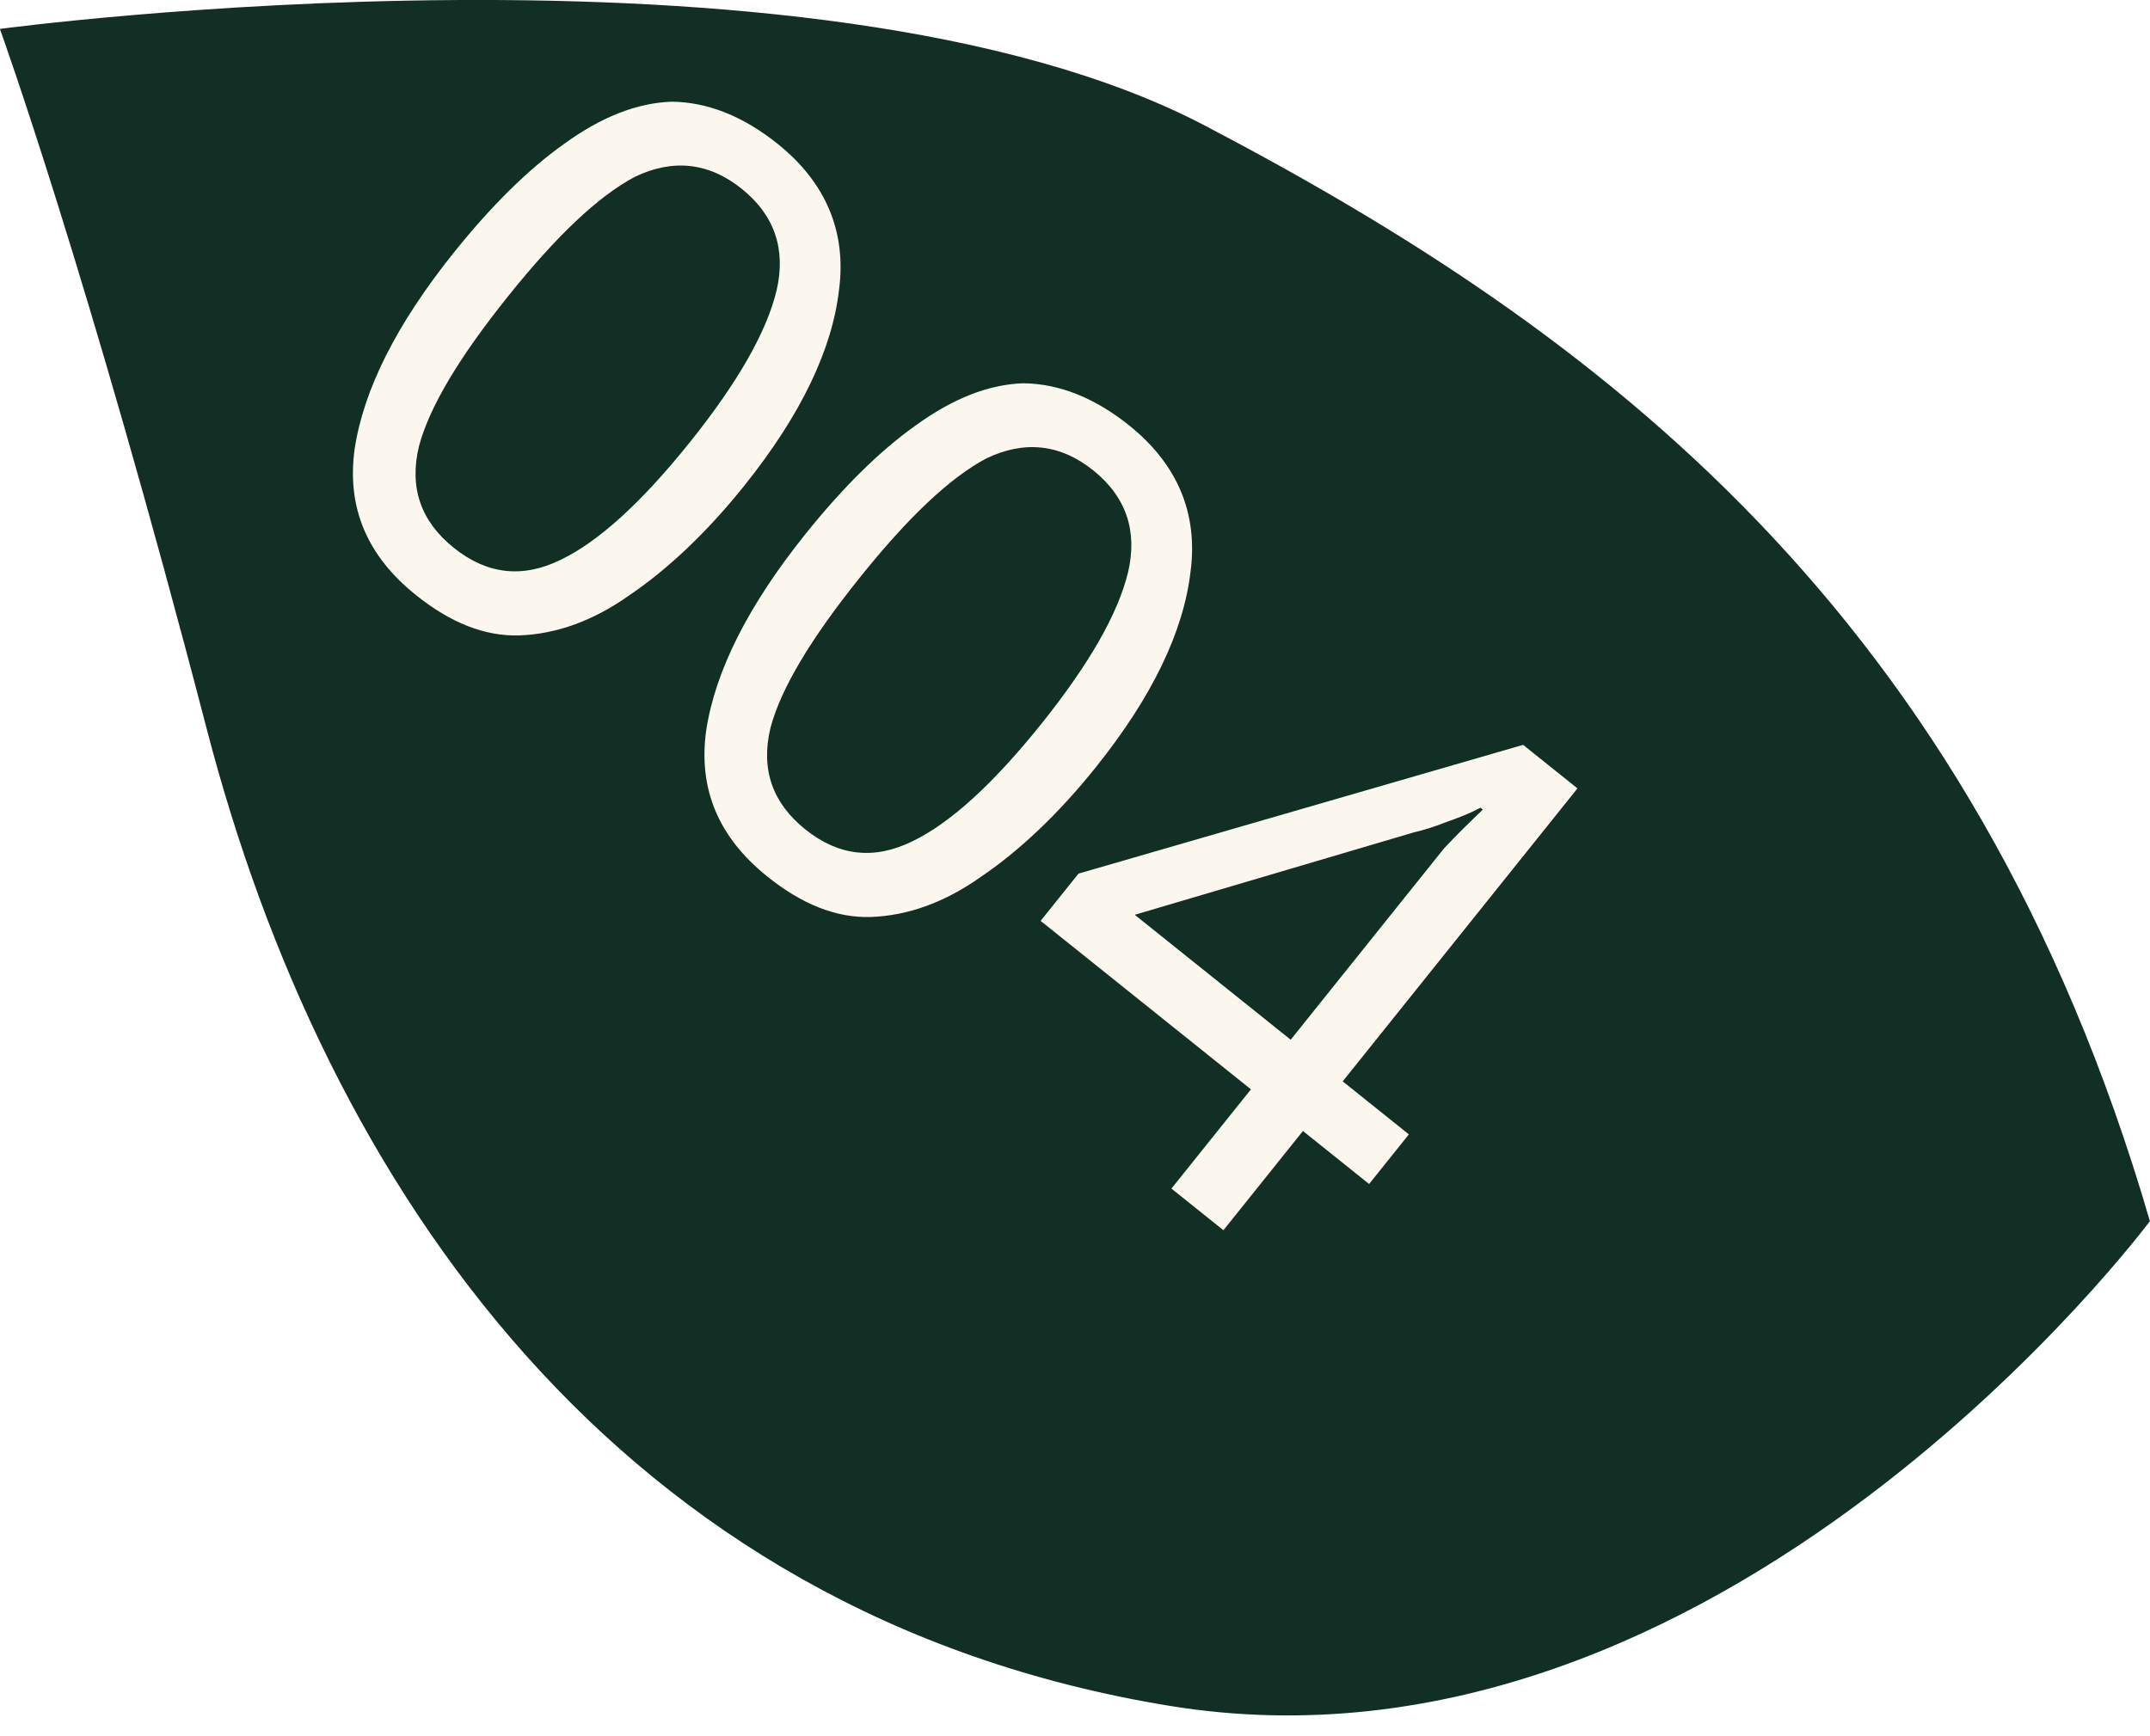
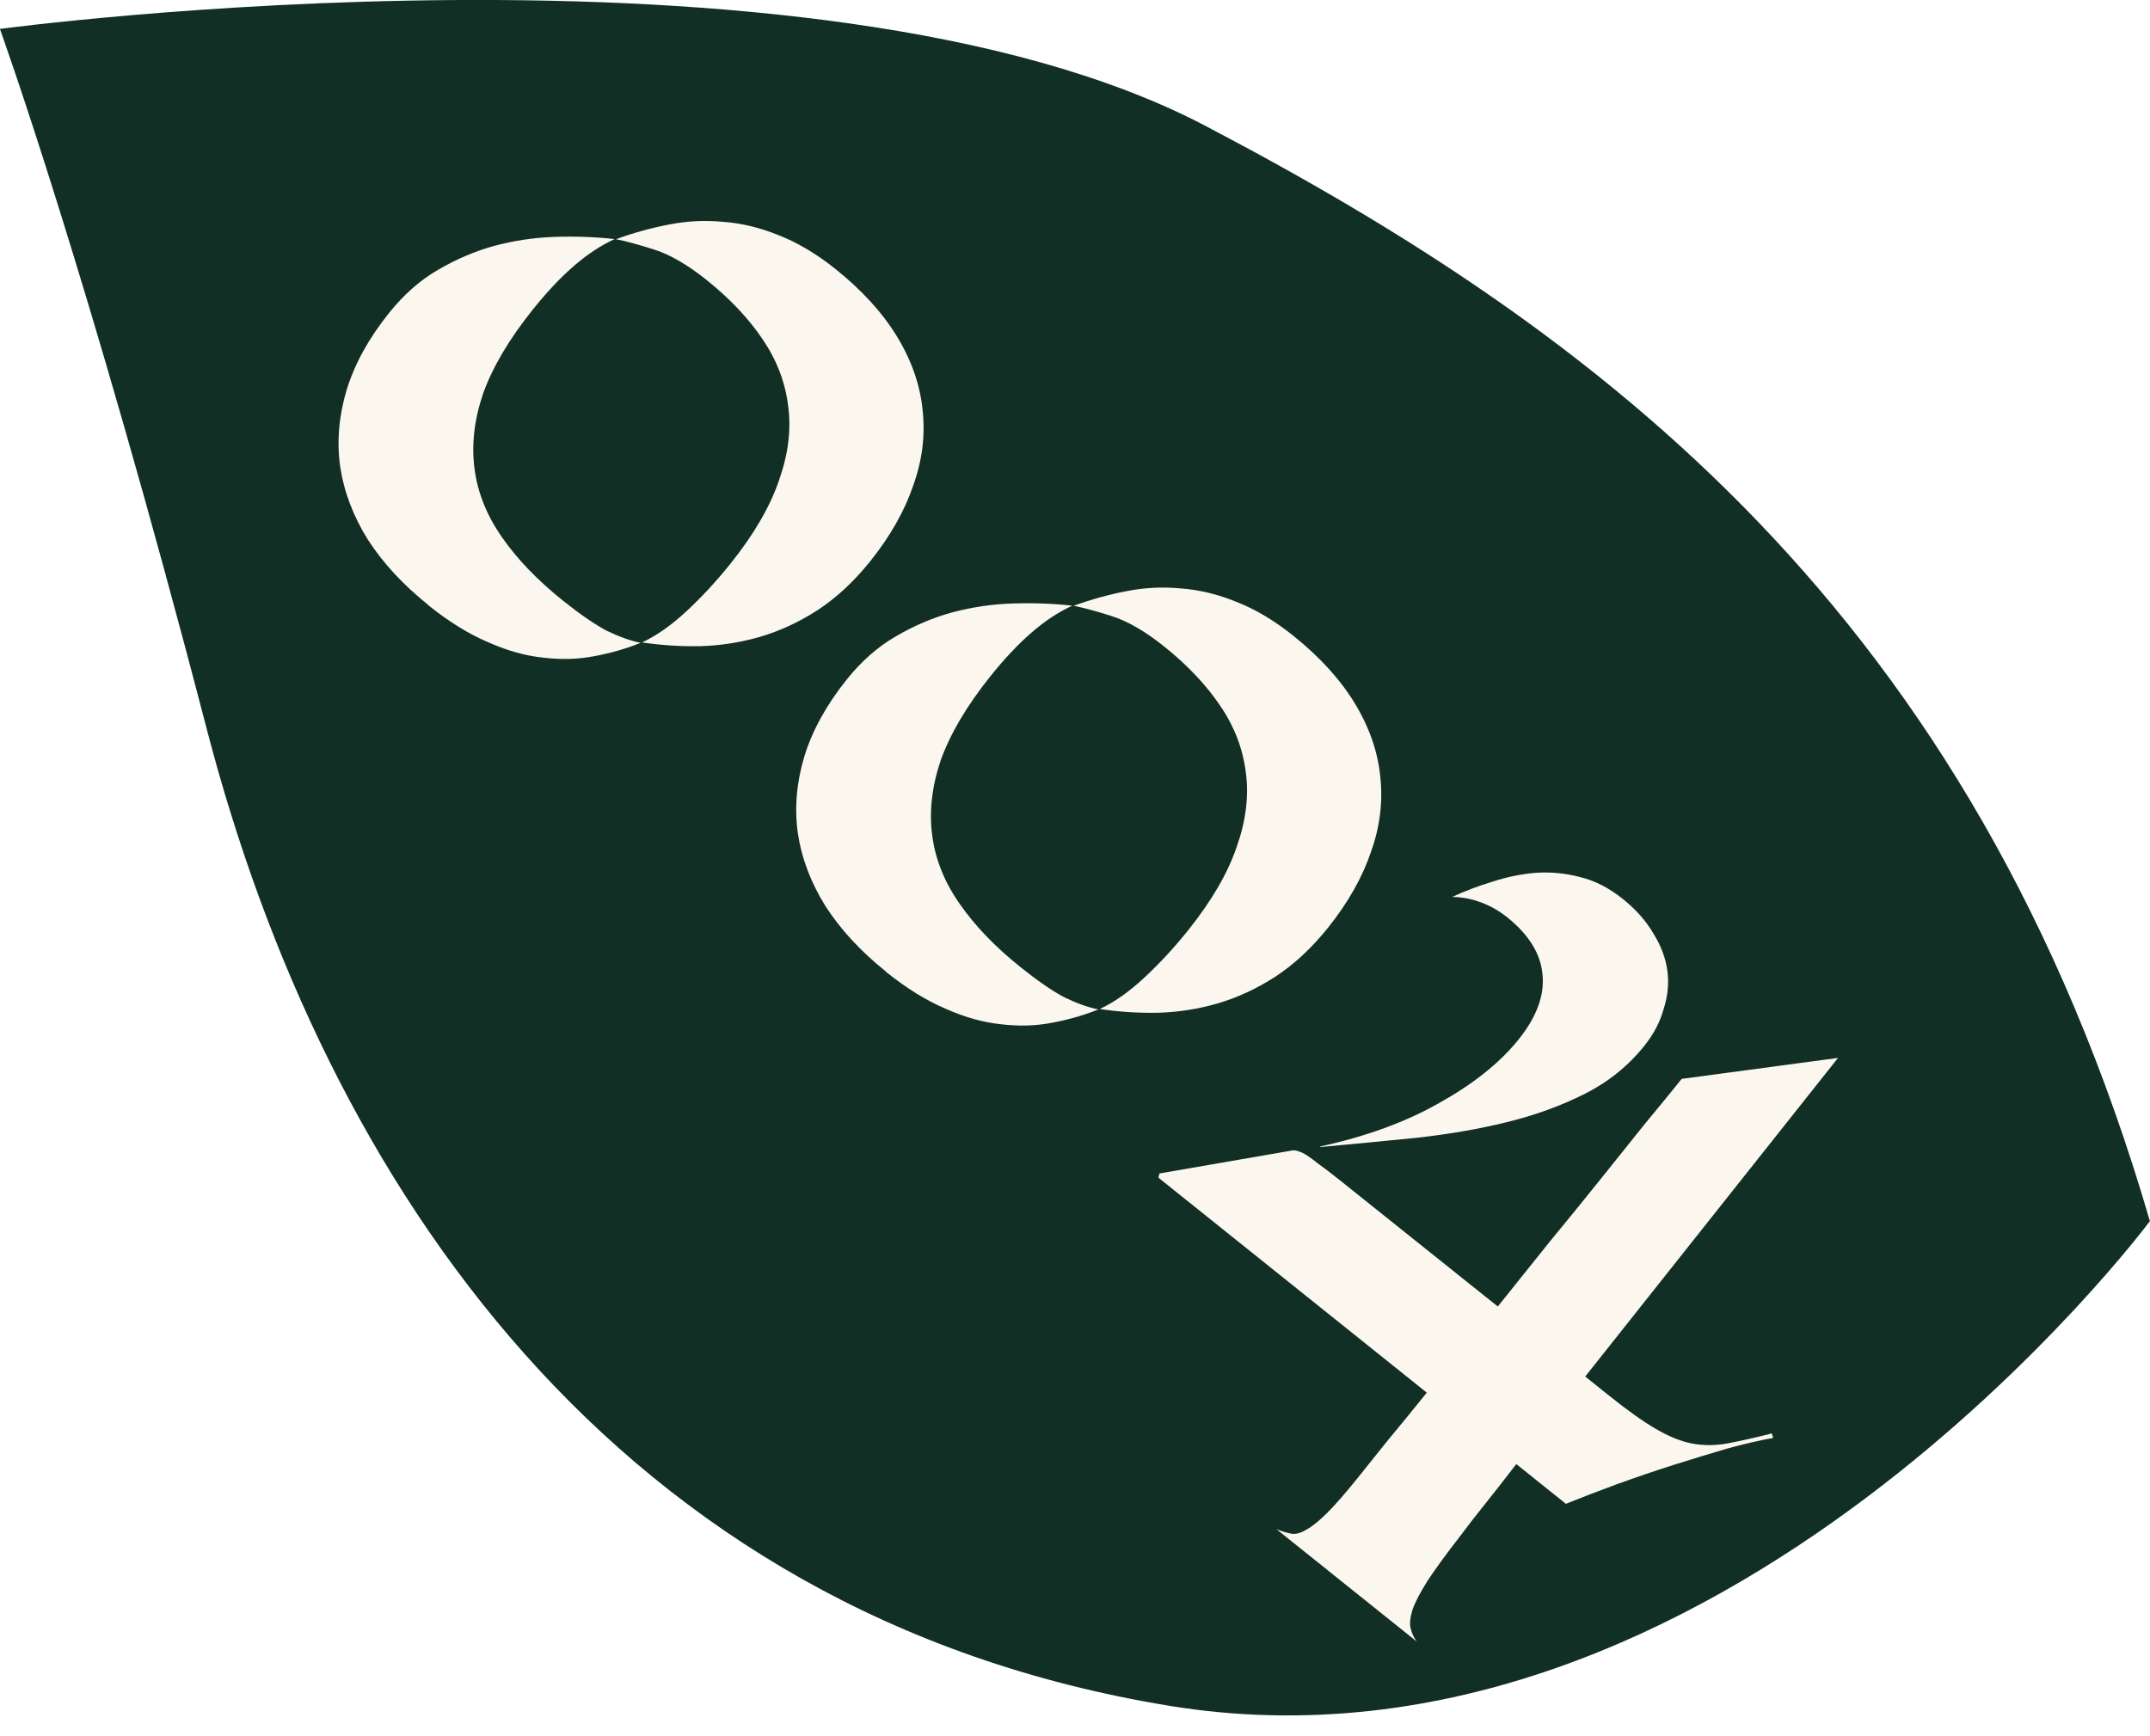
<svg xmlns="http://www.w3.org/2000/svg" width="11.094mm" height="8.959mm" viewBox="0 0 11.094 8.959" version="1.1" id="svg8">
  <defs id="defs2" />
  <g id="layer1" transform="translate(-112.5935,-159.7087)">
    <path id="path44-0-5-6-5-2-4-0-4-5-9-3-6" d="m 112.593,159.858 c 0,0 4.19,-0.564 6.218,0.499 2.028,1.063 3.959,2.506 4.876,5.654 0,0 -2.211,2.969 -5.062,2.501 -2.851,-0.468 -4.353,-2.686 -4.965,-5.042 -0.613,-2.357 -1.067,-3.612 -1.067,-3.612 z" style="fill:#112f25;fill-opacity:1;stroke:none;stroke-width:0.302px;stroke-linecap:butt;stroke-linejoin:miter;stroke-opacity:1" />
-     <text xml:space="preserve" style="font-style:normal;font-variant:normal;font-weight:normal;font-stretch:normal;font-size:4.062px;line-height:0.758px;font-family:Respira;-inkscape-font-specification:Respira;font-variant-ligatures:normal;font-variant-caps:normal;font-variant-numeric:normal;font-feature-settings:normal;text-align:start;letter-spacing:0px;word-spacing:0px;writing-mode:lr-tb;text-anchor:start;fill:#fbf7ee;fill-opacity:1;stroke:none;stroke-width:0.056" x="190.167" y="55.247" id="text8537-8-1-9-8-2-7-6-8-0-0-0-7-3-7-9" transform="rotate(38.70039)">
-       <tspan id="tspan8535-8-6-7-8-5-3-2-3-0-8-3-6-4-7-8" x="190.167" y="55.247" style="font-style:normal;font-variant:normal;font-weight:normal;font-stretch:normal;font-size:4.062px;font-family:Respira;-inkscape-font-specification:Respira;fill:#fbf7ee;fill-opacity:1;stroke-width:0.056">004</tspan>
-     </text>
+     <g aria-label="004" transform="rotate(38.70039)" id="text8537-8-1-9-8-2-7-6-8-0-0-0-7-3-7-9" style="font-style:normal;font-variant:normal;font-weight:normal;font-stretch:normal;font-size:4.062px;line-height:0.758px;font-family:Respira;-inkscape-font-specification:Respira;font-variant-ligatures:normal;font-variant-caps:normal;font-variant-numeric:normal;font-feature-settings:normal;text-align:start;letter-spacing:0px;word-spacing:0px;writing-mode:lr-tb;text-anchor:start;fill:#fbf7ee;fill-opacity:1;stroke:none;stroke-width:0.056">
+       <path d="m 191.961,52.63 q 0.264,0 0.467,0.074 0.203,0.074 0.339,0.213 0.139,0.139 0.206,0.335 0.071,0.196 0.071,0.443 0,0.2 -0.054,0.366 -0.054,0.162 -0.146,0.294 -0.091,0.129 -0.21,0.23 -0.118,0.098 -0.247,0.173 0.054,-0.108 0.078,-0.267 0.024,-0.162 0.024,-0.335 0,-0.291 -0.074,-0.494 -0.071,-0.203 -0.203,-0.328 -0.132,-0.129 -0.318,-0.186 -0.186,-0.058 -0.416,-0.058 -0.19,0 -0.311,0.047 -0.122,0.047 -0.186,0.081 0.074,-0.122 0.166,-0.23 0.091,-0.108 0.21,-0.186 0.118,-0.081 0.267,-0.125 0.149,-0.047 0.339,-0.047 z m -0.555,2.667 q -0.25,0 -0.454,-0.068 -0.203,-0.071 -0.349,-0.206 -0.142,-0.135 -0.22,-0.328 -0.078,-0.196 -0.078,-0.447 0,-0.183 0.058,-0.332 0.058,-0.152 0.149,-0.278 0.095,-0.129 0.213,-0.23 0.122,-0.105 0.25,-0.186 -0.054,0.108 -0.078,0.244 -0.024,0.132 -0.024,0.305 0,0.291 0.071,0.498 0.074,0.203 0.21,0.332 0.135,0.129 0.332,0.186 0.196,0.058 0.447,0.058 0.169,0 0.274,-0.02 0.105,-0.024 0.176,-0.061 -0.061,0.108 -0.146,0.206 -0.081,0.095 -0.2,0.169 -0.115,0.074 -0.271,0.115 -0.156,0.044 -0.362,0.044 z" style="font-style:normal;font-variant:normal;font-weight:normal;font-stretch:normal;font-size:4.062px;font-family:Respira;-inkscape-font-specification:Respira;fill:#fbf7ee;fill-opacity:1;stroke-width:0.056" id="path833" />
+       <path d="m 194.987,52.63 q 0.264,0 0.467,0.074 0.203,0.074 0.339,0.213 0.139,0.139 0.206,0.335 0.071,0.196 0.071,0.443 0,0.2 -0.054,0.366 -0.054,0.162 -0.146,0.294 -0.091,0.129 -0.21,0.23 -0.118,0.098 -0.247,0.173 0.054,-0.108 0.078,-0.267 0.024,-0.162 0.024,-0.335 0,-0.291 -0.074,-0.494 -0.071,-0.203 -0.203,-0.328 -0.132,-0.129 -0.318,-0.186 -0.186,-0.058 -0.416,-0.058 -0.19,0 -0.311,0.047 -0.122,0.047 -0.186,0.081 0.074,-0.122 0.166,-0.23 0.091,-0.108 0.21,-0.186 0.118,-0.081 0.267,-0.125 0.149,-0.047 0.339,-0.047 z m -0.555,2.667 q -0.25,0 -0.454,-0.068 -0.203,-0.071 -0.349,-0.206 -0.142,-0.135 -0.22,-0.328 -0.078,-0.196 -0.078,-0.447 0,-0.183 0.058,-0.332 0.058,-0.152 0.149,-0.278 0.095,-0.129 0.213,-0.23 0.122,-0.105 0.25,-0.186 -0.054,0.108 -0.078,0.244 -0.024,0.132 -0.024,0.305 0,0.291 0.071,0.498 0.074,0.203 0.21,0.332 0.135,0.129 0.332,0.186 0.196,0.058 0.447,0.058 0.169,0 0.274,-0.02 0.105,-0.024 0.176,-0.061 -0.061,0.108 -0.146,0.206 -0.081,0.095 -0.2,0.169 -0.115,0.074 -0.271,0.115 -0.156,0.044 -0.362,0.044 z" style="font-style:normal;font-variant:normal;font-weight:normal;font-stretch:normal;font-size:4.062px;font-family:Respira;-inkscape-font-specification:Respira;fill:#fbf7ee;fill-opacity:1;stroke-width:0.056" id="path835" />
+       <path d="m 197.976,54.672 q 0,-0.213 0,-0.43 0.003,-0.217 0.003,-0.413 0,-0.2 0,-0.369 0.003,-0.173 0.003,-0.298 l 0.562,-0.589 0.01,2.099 h 0.156 q 0.186,0 0.298,-0.017 0.115,-0.017 0.193,-0.058 0.081,-0.044 0.142,-0.115 0.064,-0.074 0.146,-0.183 l 0.02,0.014 q -0.071,0.081 -0.152,0.193 -0.078,0.112 -0.162,0.237 -0.081,0.122 -0.162,0.254 -0.078,0.129 -0.146,0.25 h -0.328 q 0.003,0.142 0.003,0.257 0,0.115 0.003,0.2 0.003,0.19 0.013,0.298 0.013,0.112 0.034,0.169 0.024,0.058 0.051,0.078 0.03,0.024 0.068,0.034 h -0.927 q 0.044,-0.014 0.074,-0.03 0.03,-0.017 0.047,-0.064 0.02,-0.047 0.03,-0.135 0.01,-0.088 0.01,-0.247 0,-0.098 0,-0.244 0.003,-0.142 0.003,-0.315 h -1.774 l -0.01,-0.02 0.464,-0.525 q 0.013,-0.01 0.027,-0.014 0.017,-0.007 0.044,-0.01 0.03,-0.003 0.078,-0.003 0.051,-0.003 0.132,-0.003 z m -1.232,-0.071 q 0.23,-0.284 0.339,-0.559 0.112,-0.274 0.115,-0.501 0.003,-0.227 -0.108,-0.345 -0.112,-0.122 -0.332,-0.122 -0.078,0 -0.152,0.024 -0.074,0.024 -0.135,0.071 0.047,-0.095 0.112,-0.19 0.064,-0.098 0.146,-0.176 0.085,-0.078 0.19,-0.125 0.108,-0.051 0.244,-0.051 0.132,0 0.237,0.041 0.105,0.037 0.176,0.105 0.071,0.068 0.108,0.166 0.041,0.095 0.041,0.21 0,0.2 -0.085,0.386 -0.085,0.186 -0.223,0.366 -0.135,0.176 -0.311,0.352 -0.176,0.173 -0.359,0.349 z" style="font-style:normal;font-variant:normal;font-weight:normal;font-stretch:normal;font-size:4.062px;font-family:Respira;-inkscape-font-specification:Respira;fill:#fbf7ee;fill-opacity:1;stroke-width:0.056" id="path837" />
+     </g>
  </g>
</svg>
